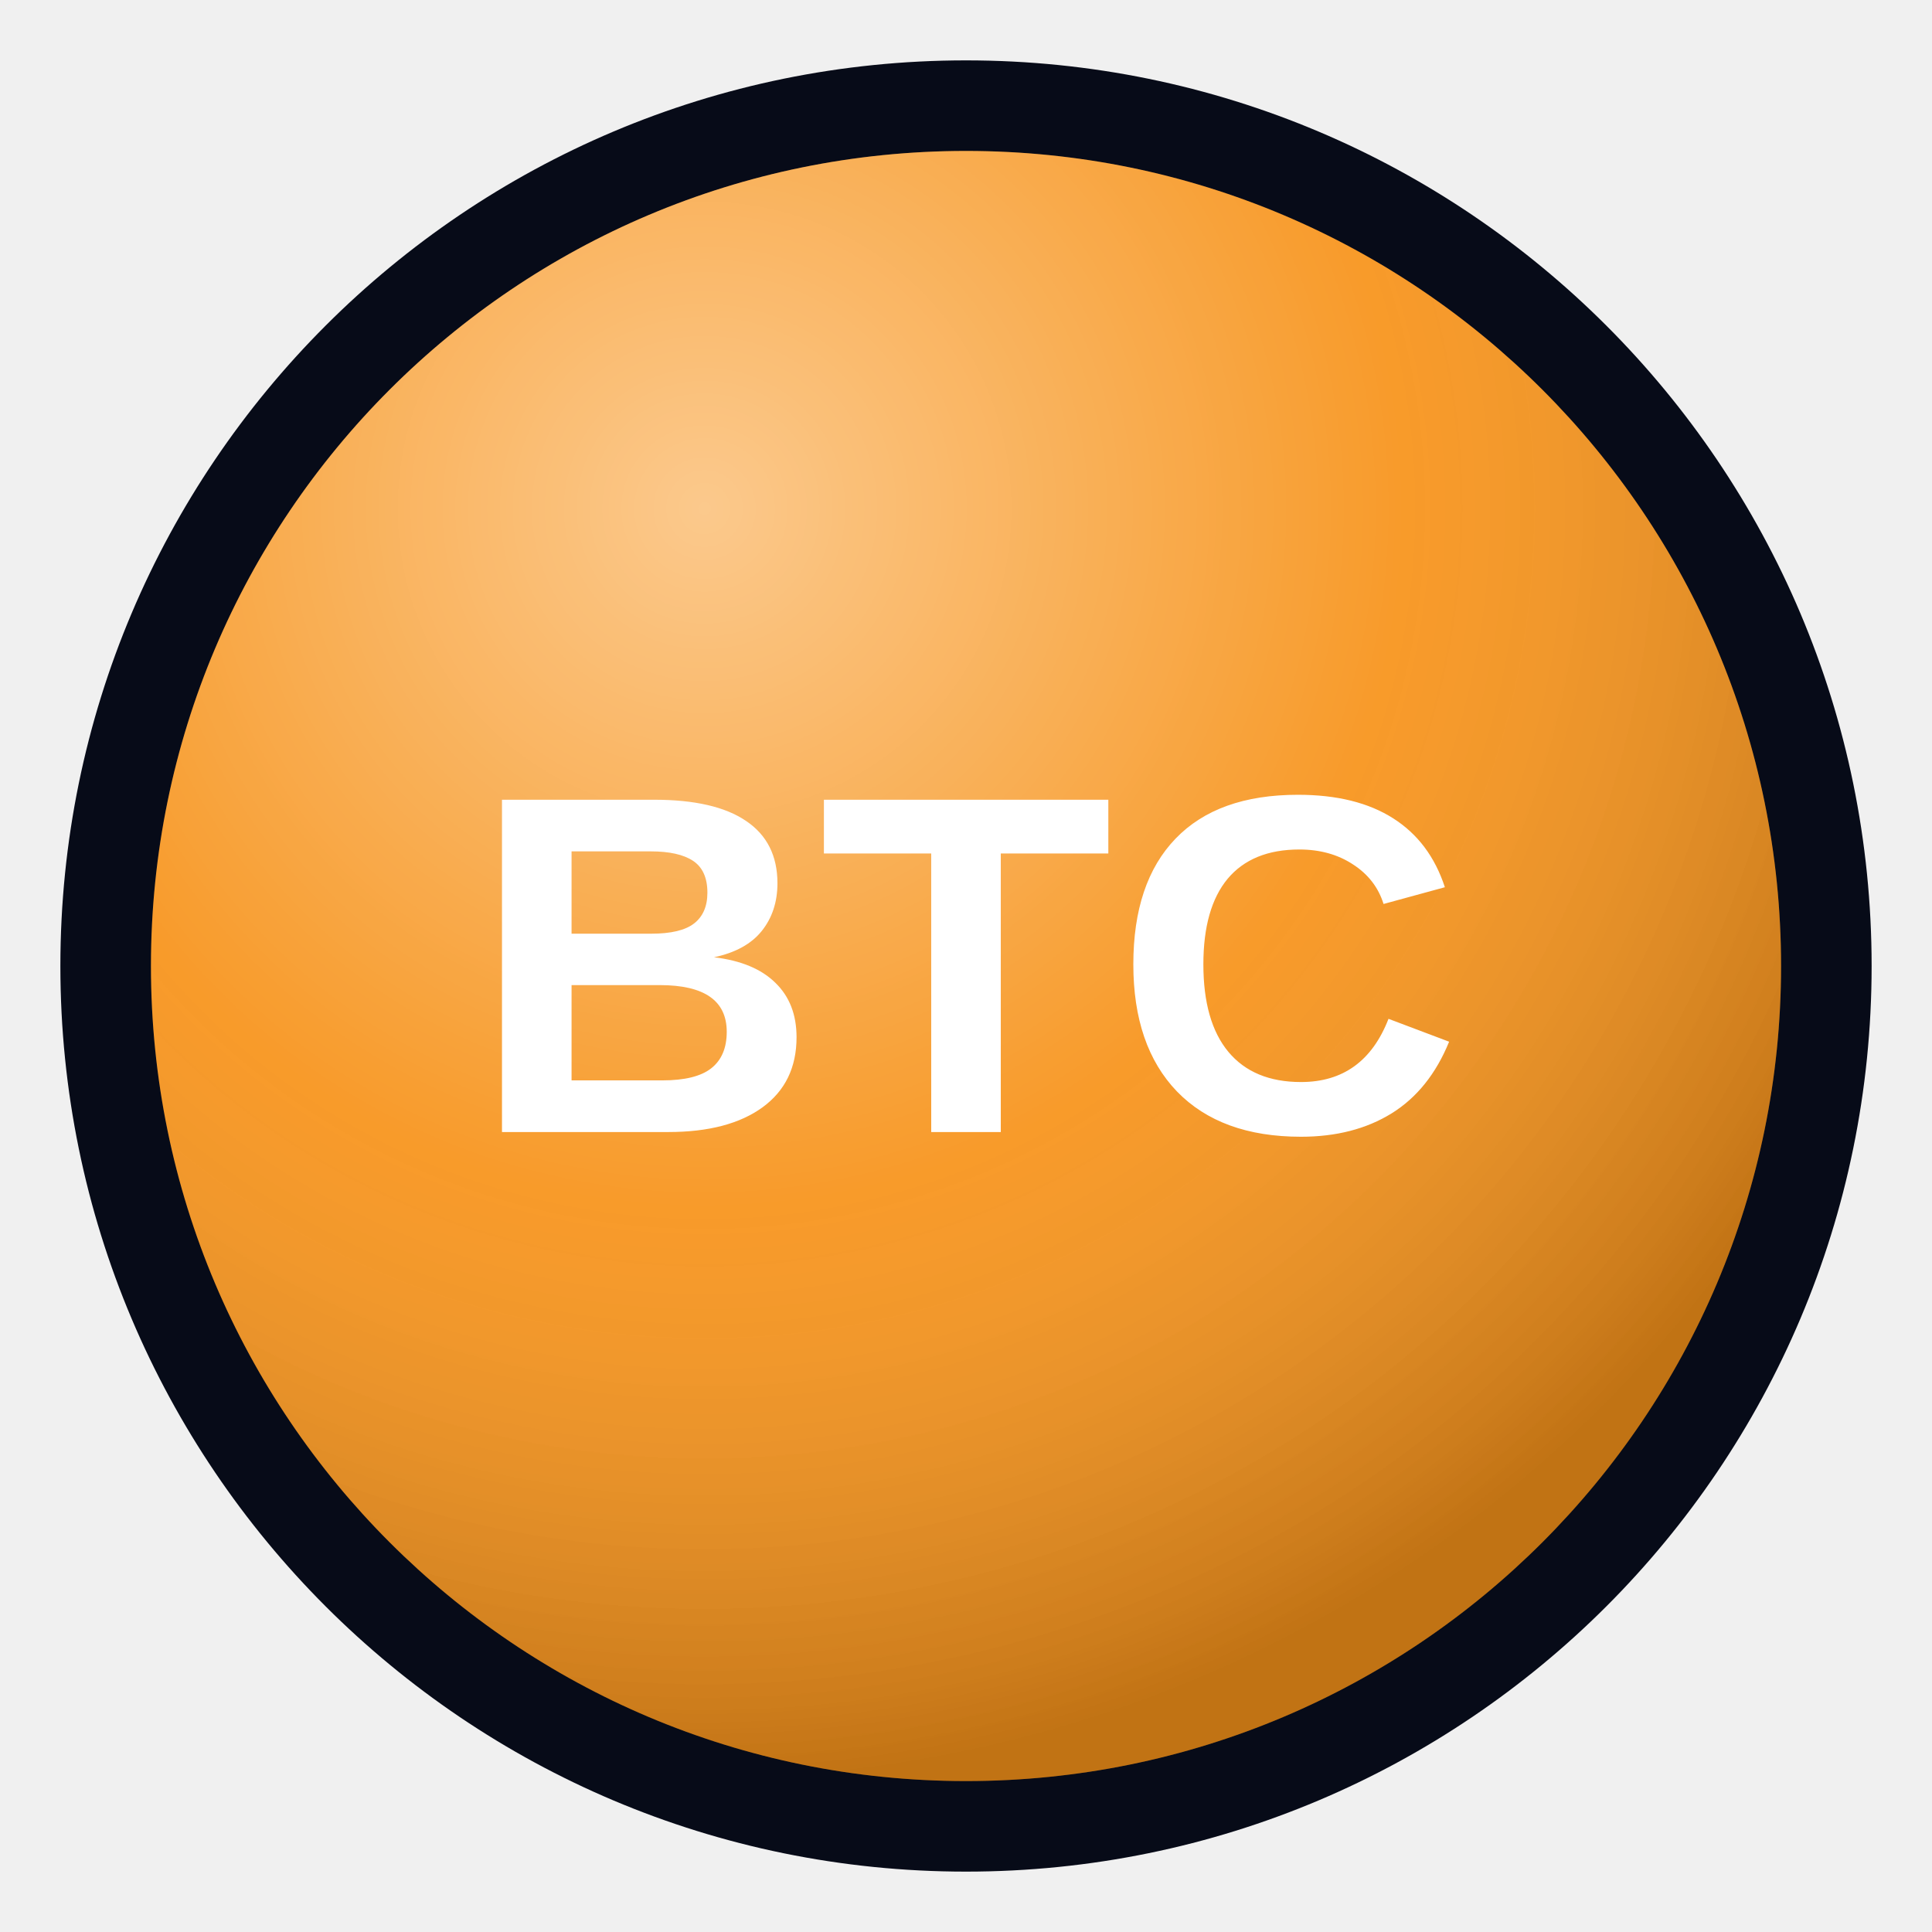
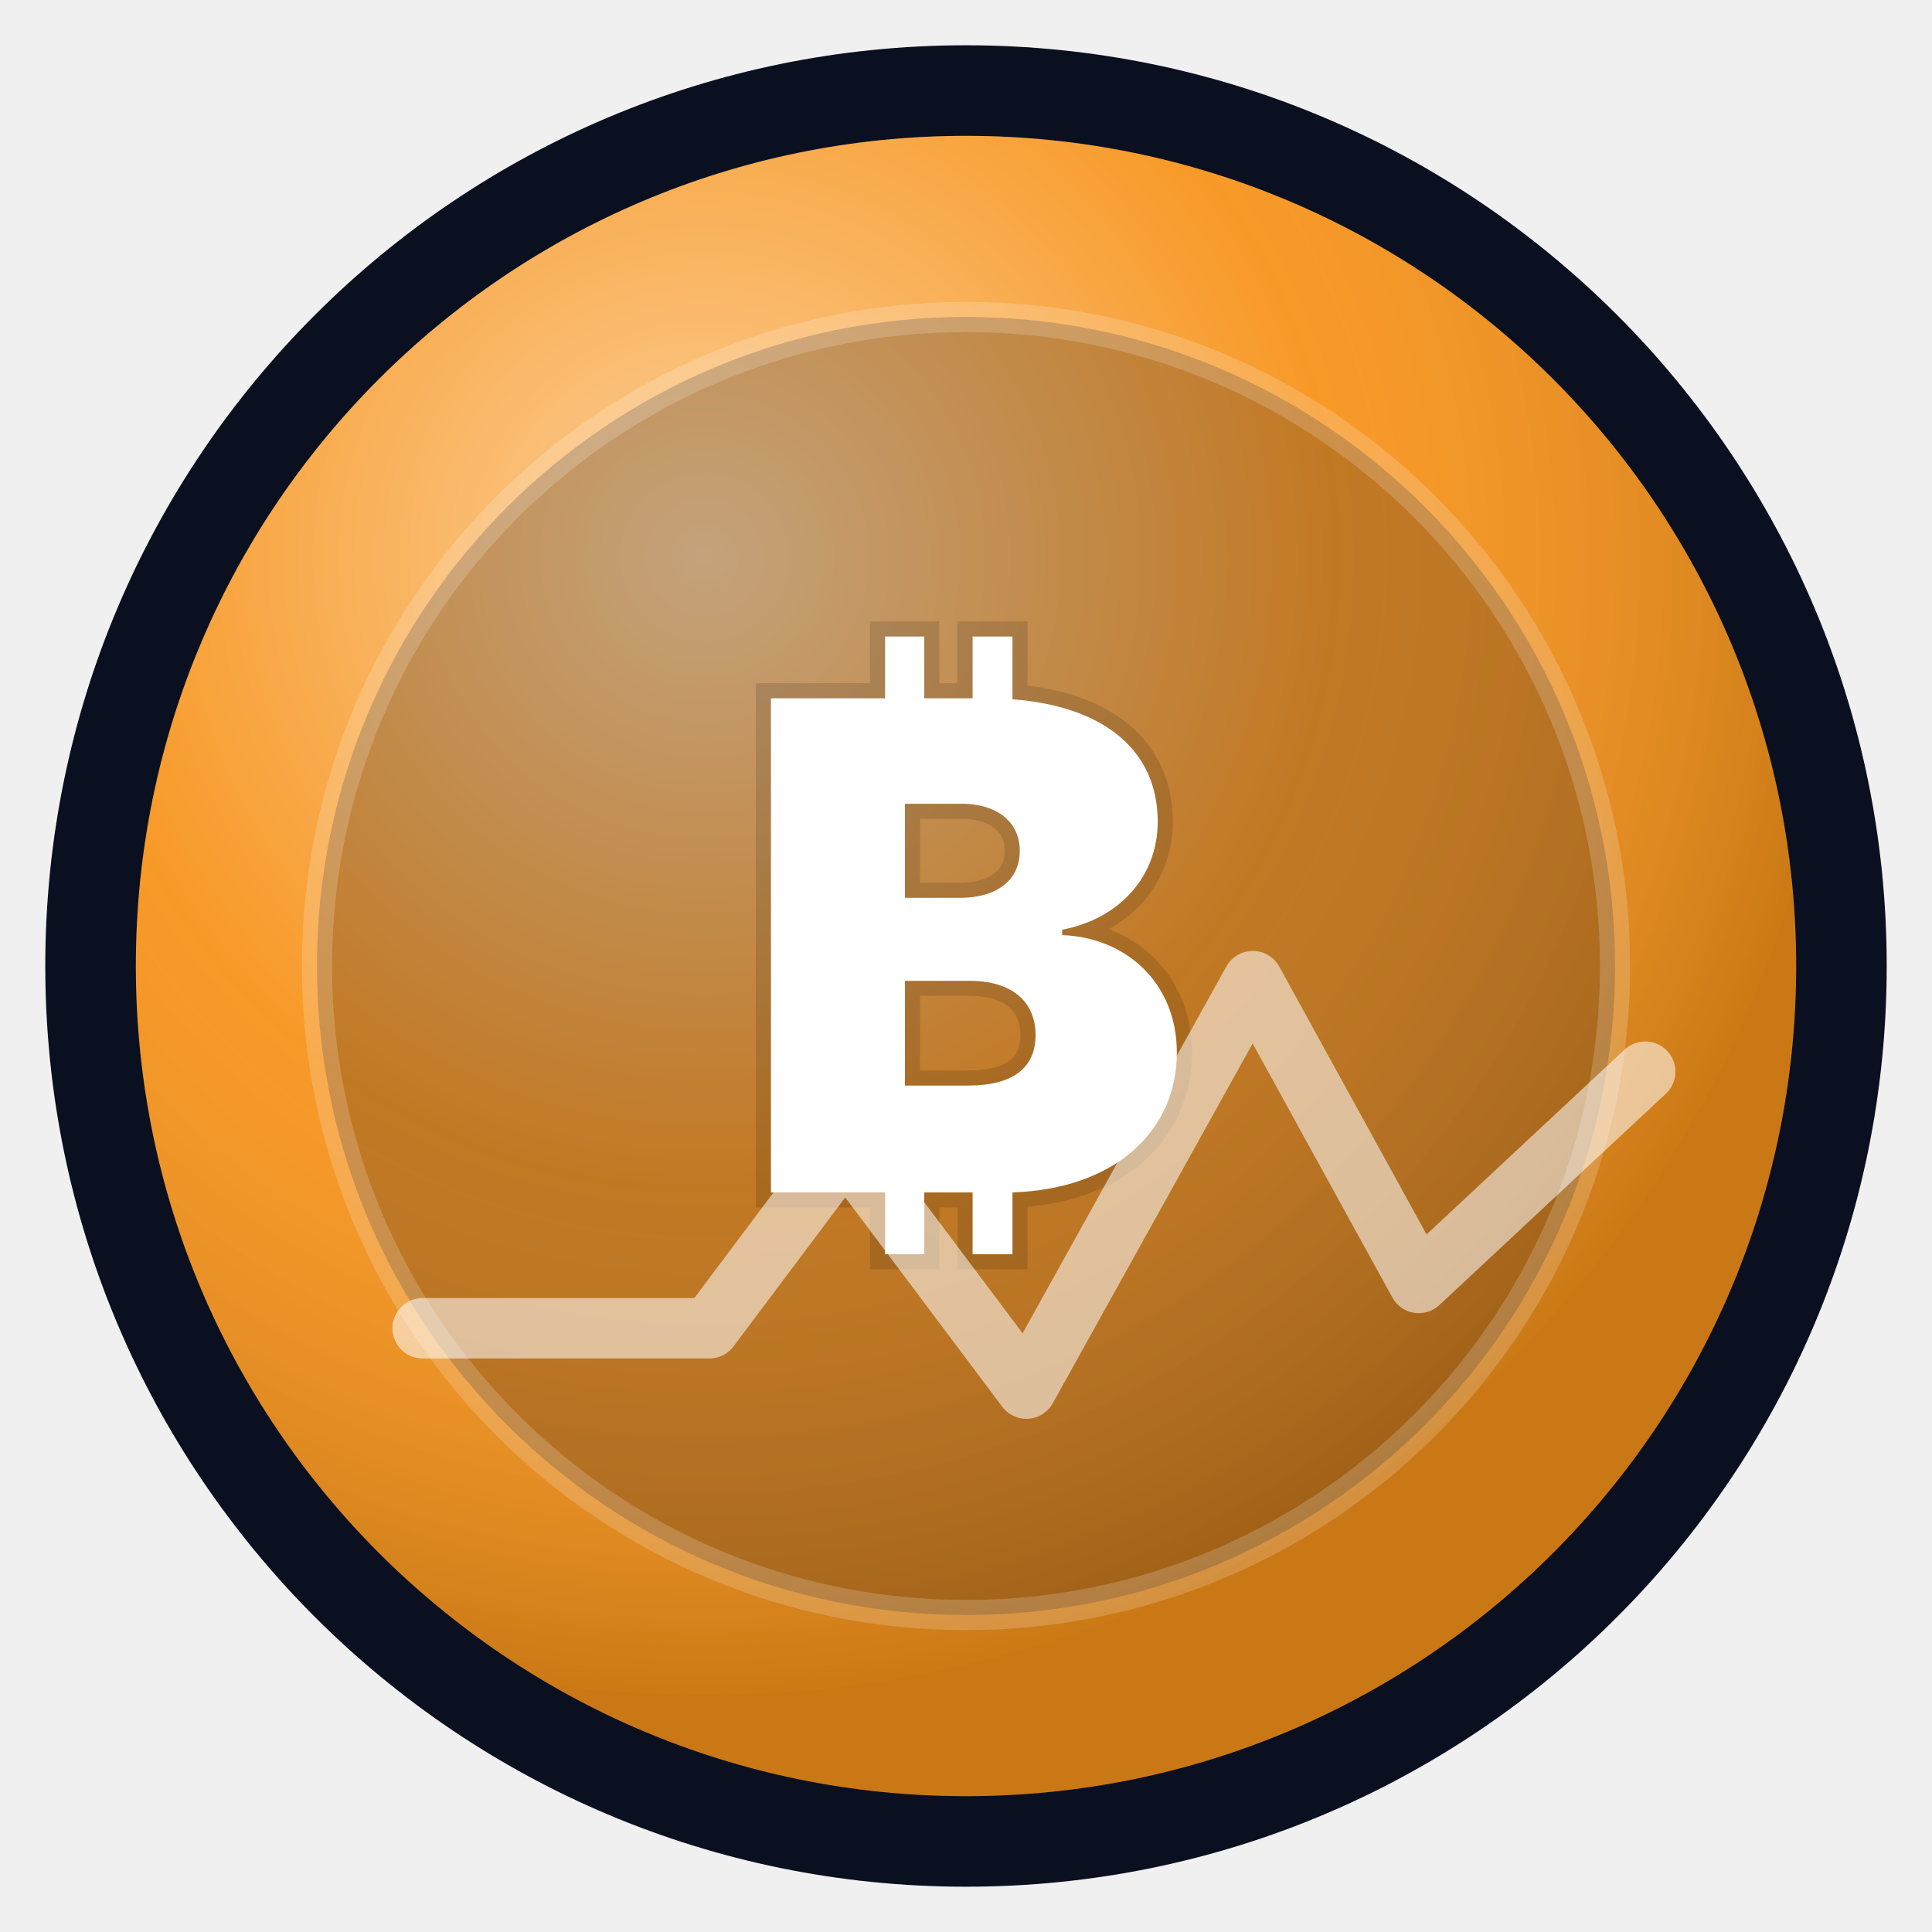
<svg xmlns="http://www.w3.org/2000/svg" viewBox="0 0 128 128" role="img" aria-label="BTC">
  <defs>
-     <linearGradient id="g" x1="20" y1="16" x2="108" y2="112">
+     <linearGradient id="a" x1="18" y1="12" x2="112" y2="116">
      <stop stop-color="#F7931A" />
-       <stop offset="1" stop-color="#7A3A00" />
+       <stop offset="1" stop-color="#3B1D00" />
    </linearGradient>
-     <radialGradient id="h" cx="34%" cy="22%" r="78%">
-       <stop stop-color="#fff" stop-opacity=".5" />
-       <stop offset=".55" stop-color="#fff" stop-opacity=".07" />
-       <stop offset="1" stop-color="#000" stop-opacity=".22" />
+     <radialGradient id="b" cx="34%" cy="25%" r="70%">
+       <stop stop-color="#ffffff" stop-opacity=".55" />
+       <stop offset=".55" stop-color="#ffffff" stop-opacity=".06" />
+       <stop offset="1" stop-color="#000000" stop-opacity=".18" />
    </radialGradient>
  </defs>
-   <circle cx="64" cy="64" r="60" fill="#070b18" />
-   <circle cx="64" cy="64" r="54" fill="url(#g)" />
-   <circle cx="64" cy="64" r="54" fill="url(#h)" />
-   <text x="64" y="75" text-anchor="middle" font-family="Arial,sans-serif" font-size="32" font-weight="900" fill="#fff">BTC</text>
+   <circle cx="64" cy="64" r="61" fill="#0B1020" />
+   <circle cx="64" cy="64" r="55" fill="url(#a)" />
+   <circle cx="64" cy="64" r="55" fill="url(#b)" />
+   <circle cx="64" cy="64" r="43" fill="#020617" fill-opacity=".22" stroke="#fff" stroke-opacity=".18" stroke-width="2" />
+   <text x="64" y="79" text-anchor="middle" font-family="Inter,Arial,sans-serif" font-size="45" font-weight="900" fill="#fff" paint-order="stroke" stroke="#000" stroke-opacity=".13" stroke-width="2">₿</text>
+   <path d="M28 88h19l9-12 12 16 15-27 11 20 15-14" fill="none" stroke="#fff" stroke-opacity=".55" stroke-width="4" stroke-linecap="round" stroke-linejoin="round" />
</svg>
